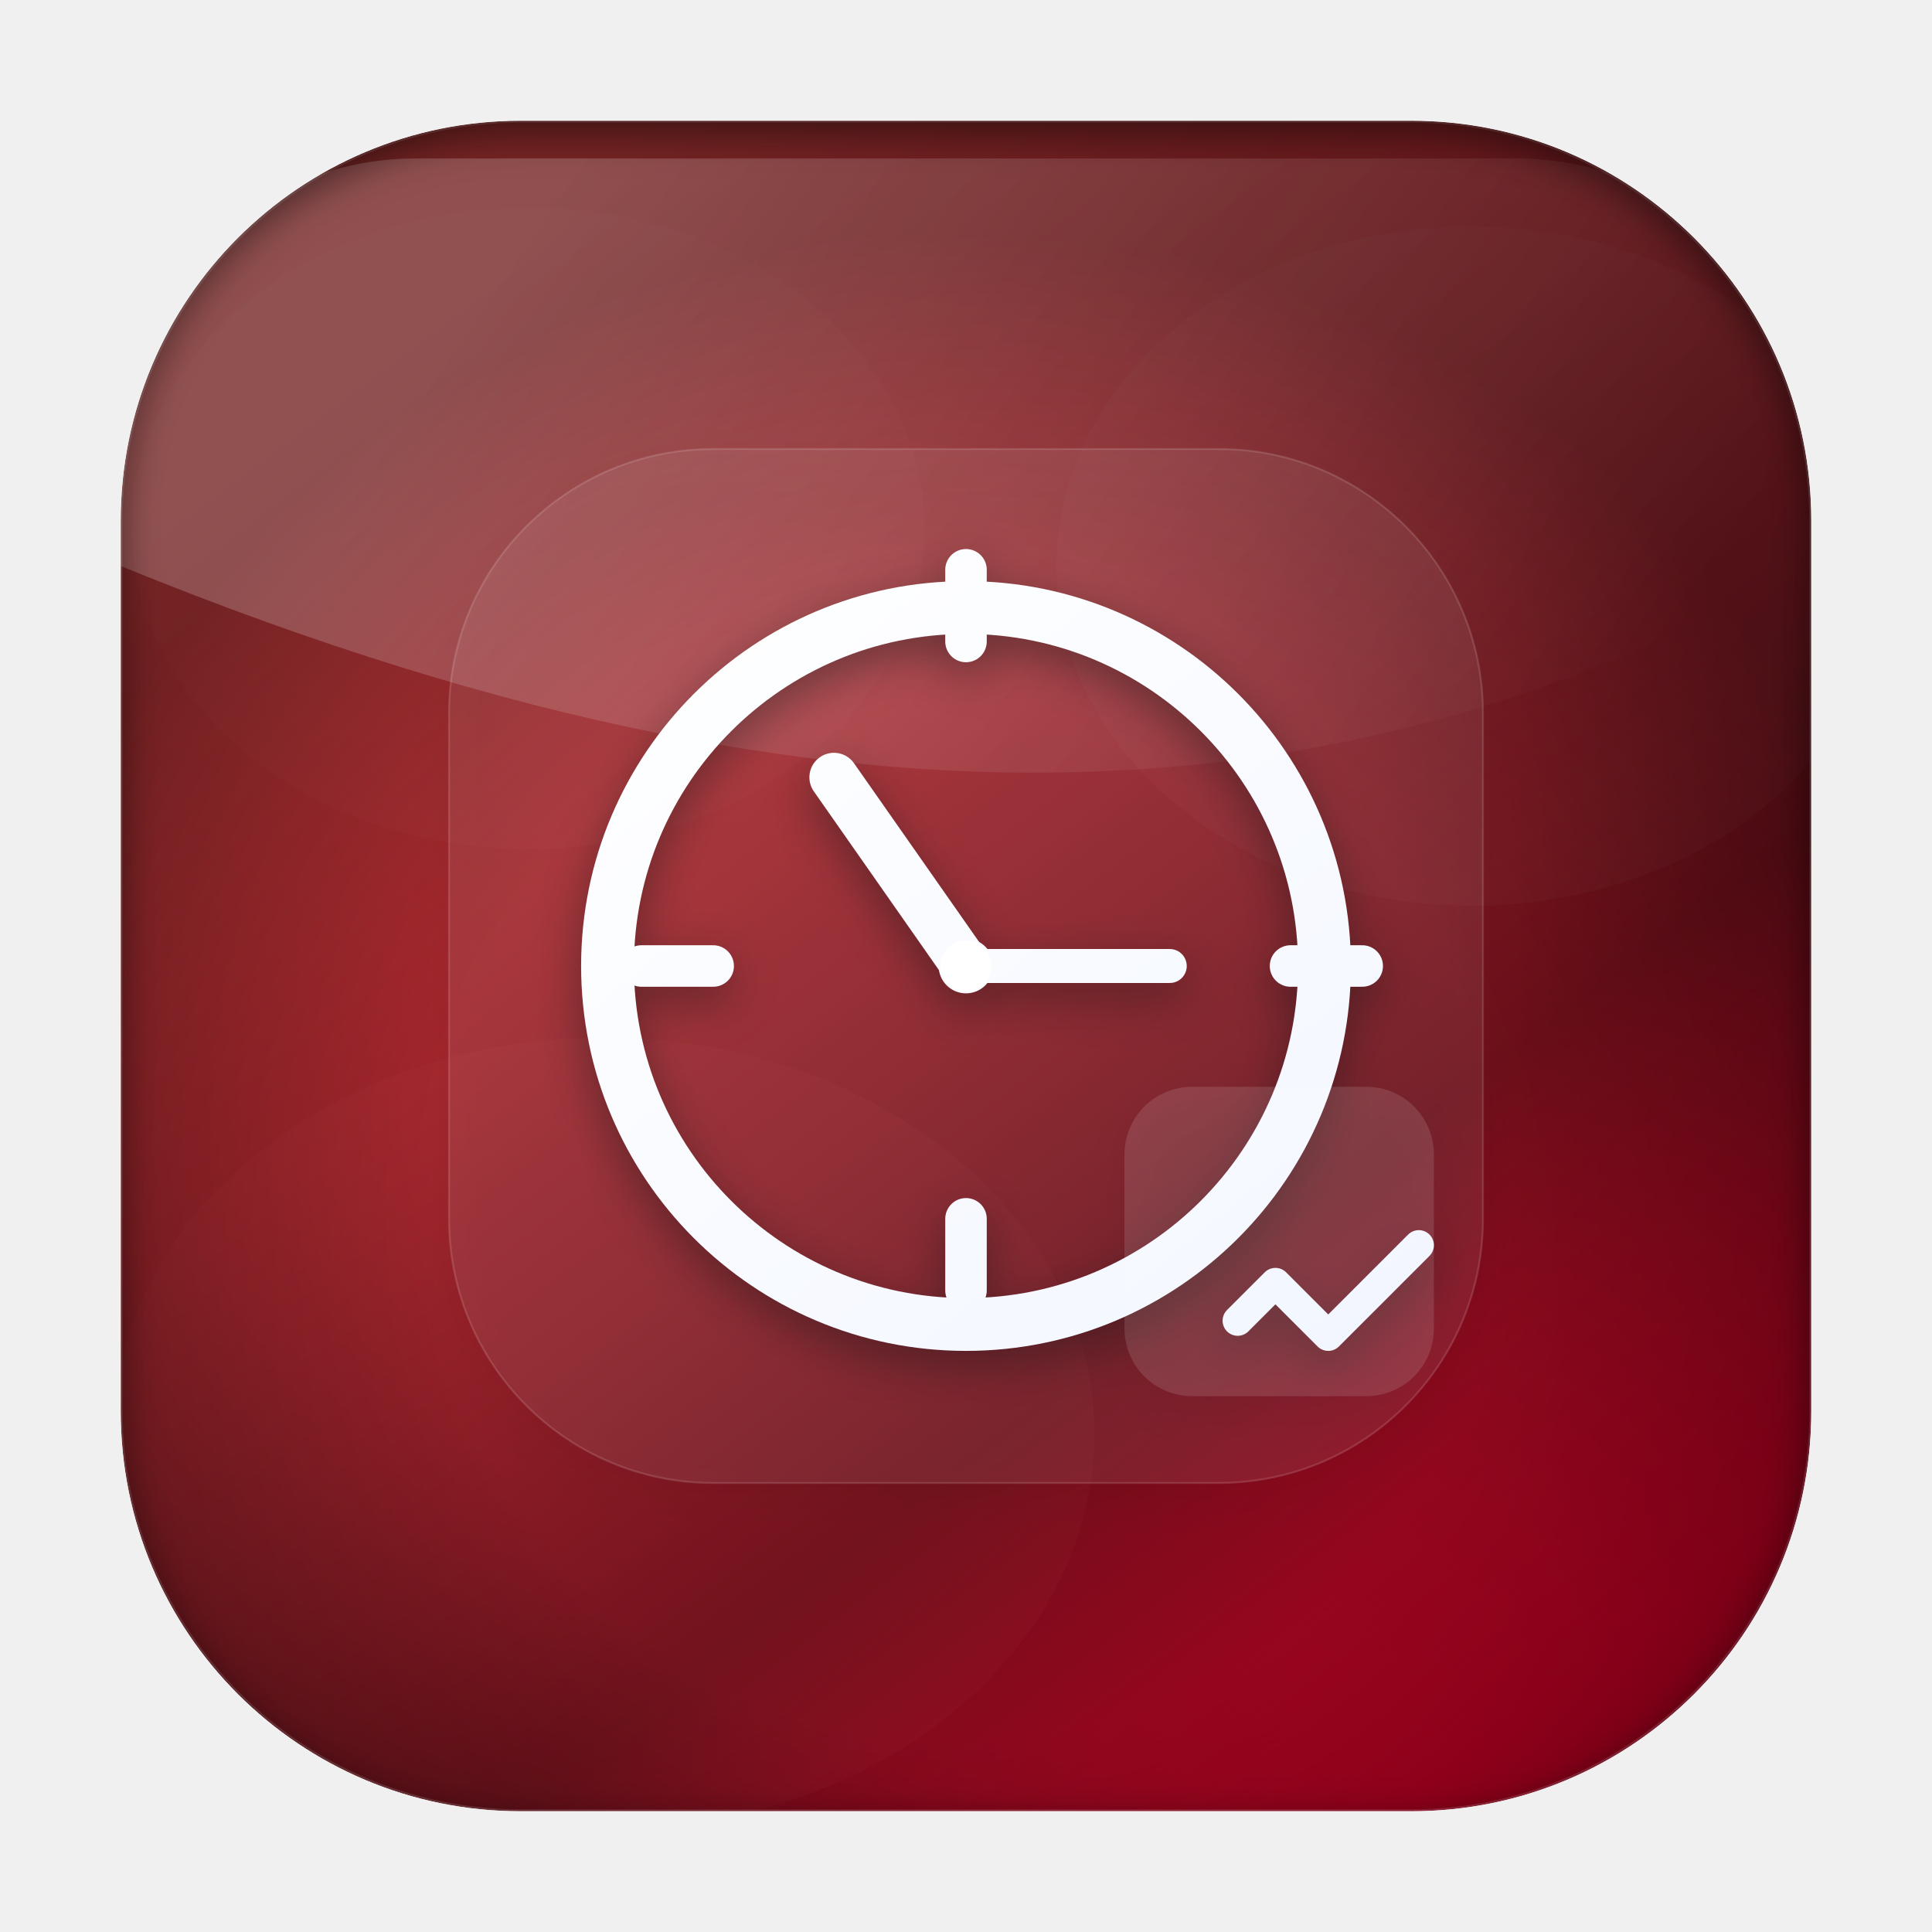
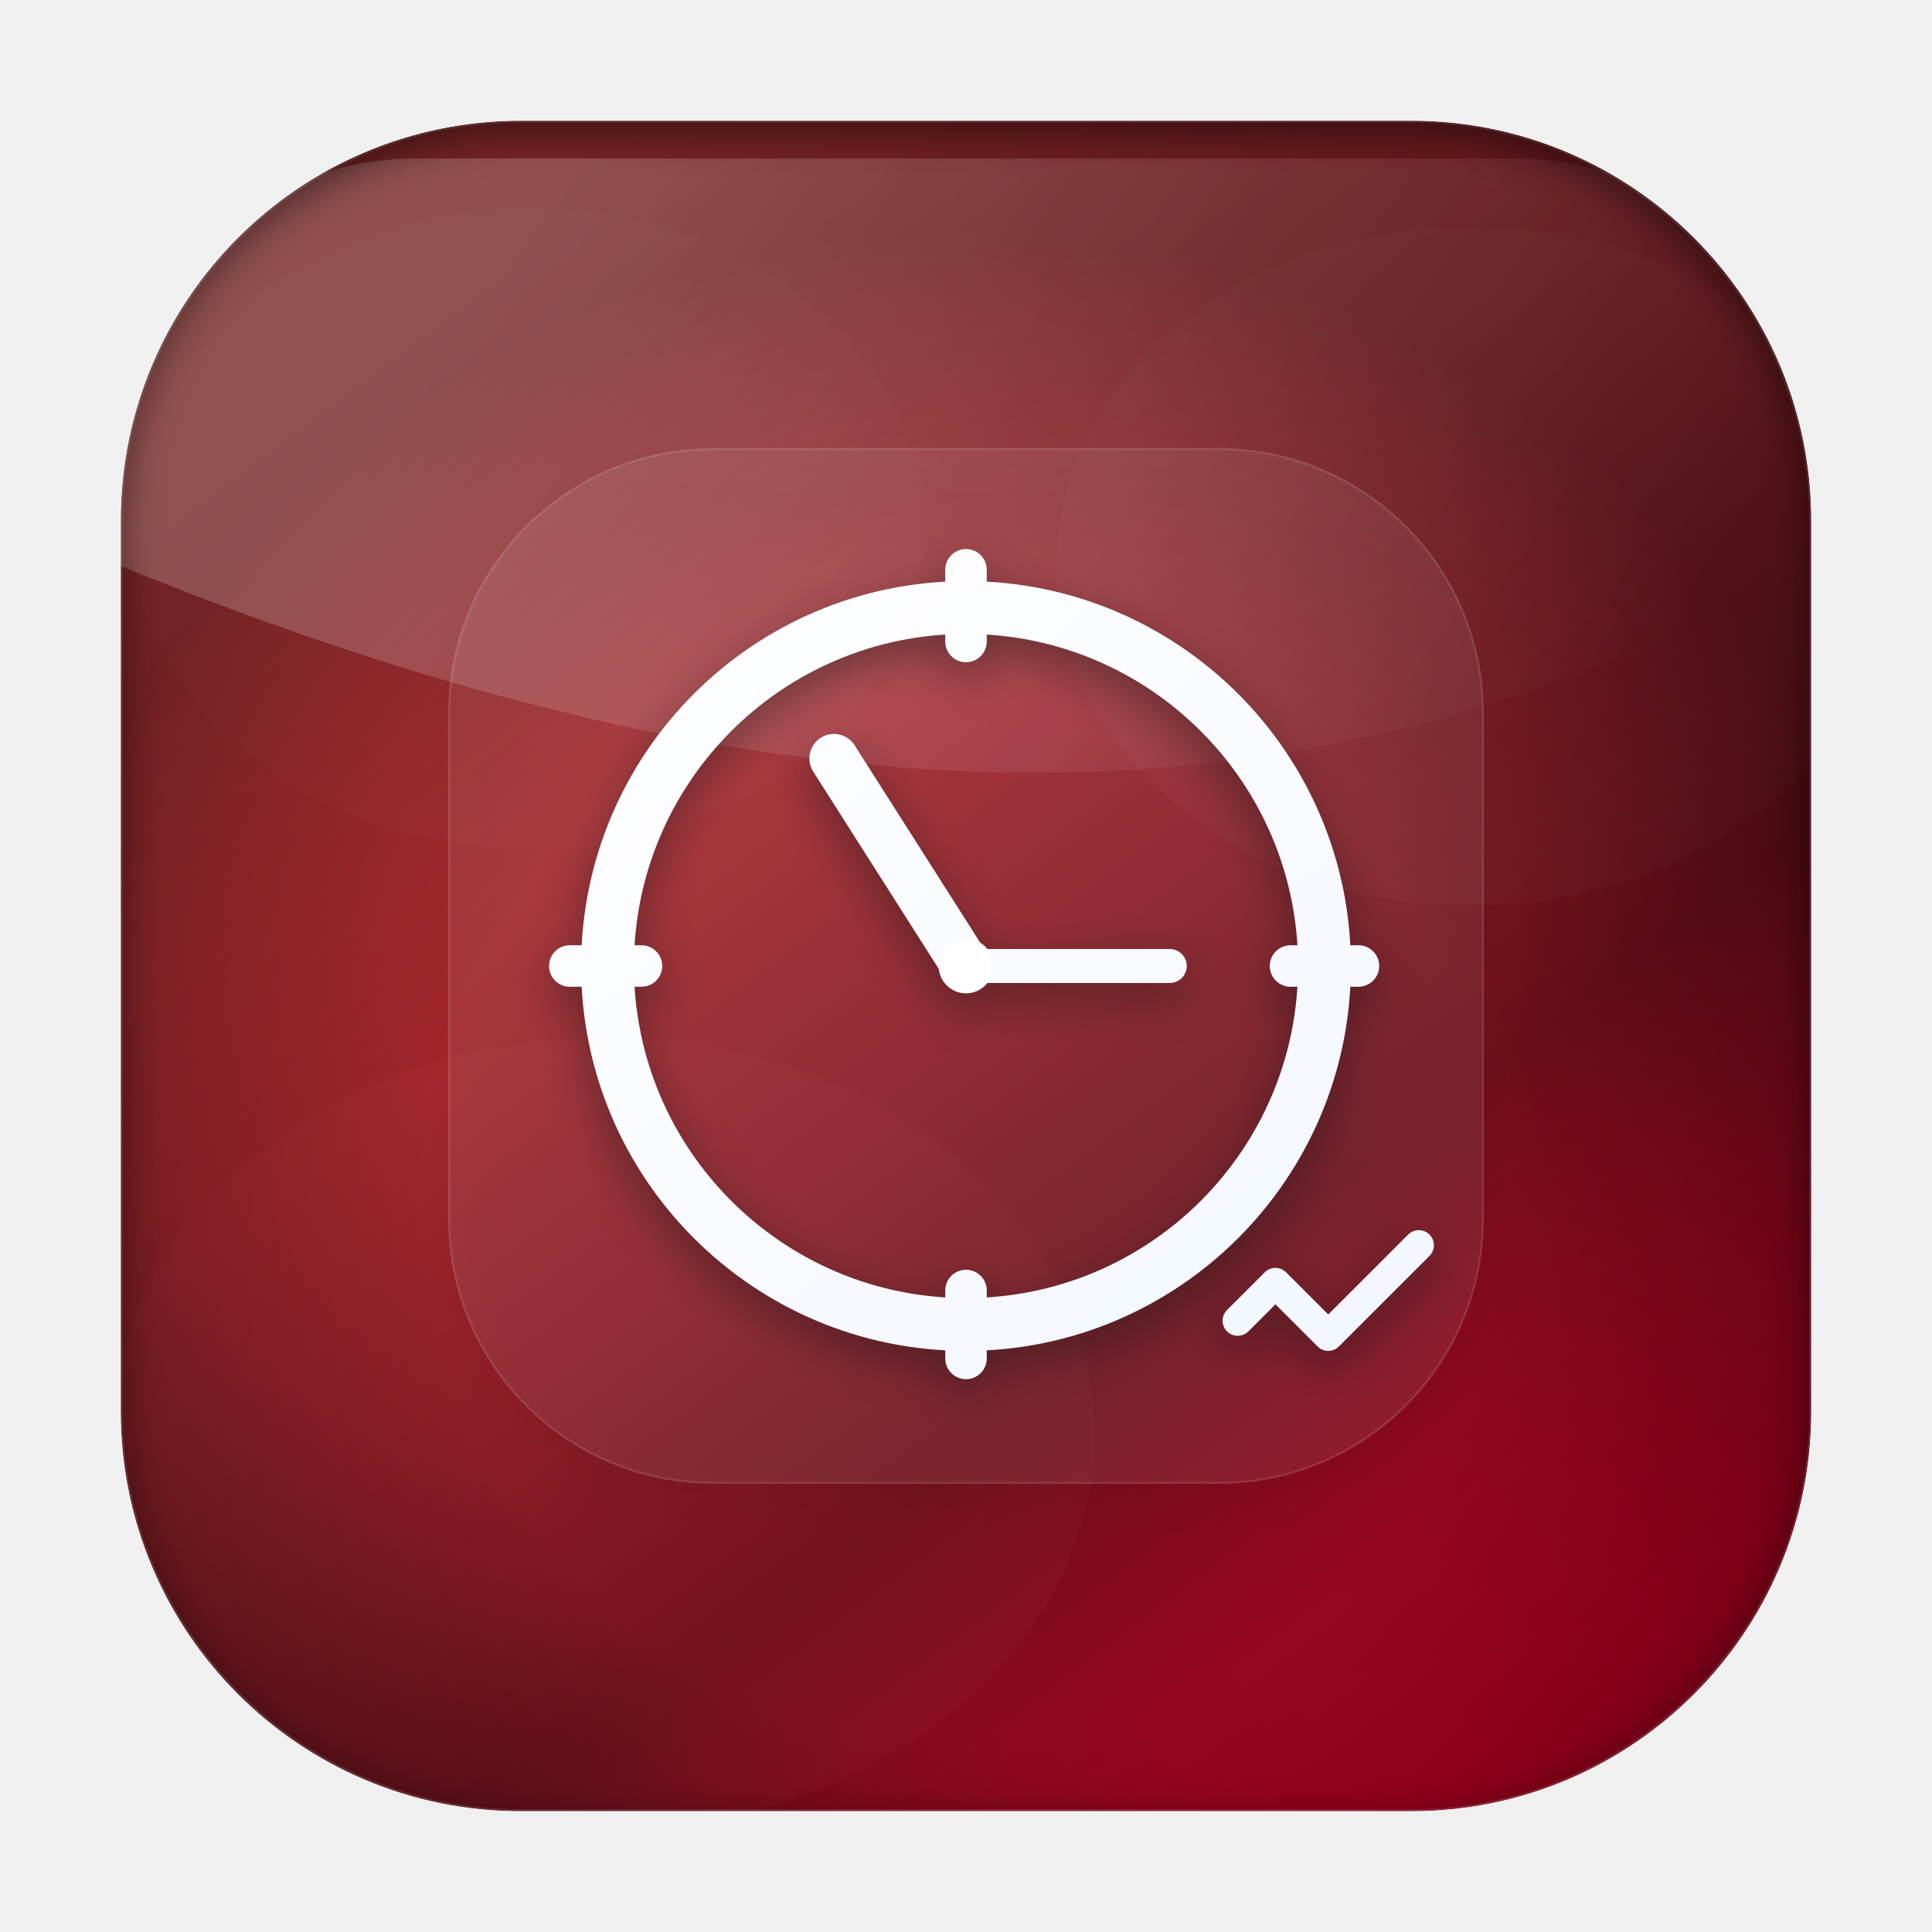
<svg xmlns="http://www.w3.org/2000/svg" width="1024" height="1024" viewBox="0 0 1024 1024" fill="none" role="img" aria-label="myHours app icon — red theme">
  <defs>
    <linearGradient id="grad-bg" x1="256" y1="128" x2="832" y2="896" gradientUnits="userSpaceOnUse">
      <stop offset="0" stop-color="#C33B3B" />
      <stop offset="0.35" stop-color="#A2252C" />
      <stop offset="0.7" stop-color="#6E0F1A" />
      <stop offset="1" stop-color="#B00020" />
    </linearGradient>
    <radialGradient id="grad-vignette" cx="0" cy="0" r="1" gradientUnits="userSpaceOnUse" gradientTransform="translate(512 640) rotate(90) scale(520)">
      <stop offset="0.55" stop-color="#00000000" />
      <stop offset="1" stop-color="#00000066" />
    </radialGradient>
    <linearGradient id="grad-sheen" x1="256" y1="160" x2="768" y2="512" gradientUnits="userSpaceOnUse">
      <stop offset="0" stop-color="#FFFFFF70" />
      <stop offset="1" stop-color="#FFFFFF00" />
    </linearGradient>
    <linearGradient id="grad-glyph" x1="352" y1="304" x2="704" y2="736" gradientUnits="userSpaceOnUse">
      <stop offset="0" stop-color="#FFFFFF" />
      <stop offset="1" stop-color="#F2F6FF" />
    </linearGradient>
    <filter id="f-drop" x="-20%" y="-20%" width="140%" height="140%" color-interpolation-filters="sRGB">
      <feOffset dy="8" in="SourceAlpha" result="o" />
      <feGaussianBlur stdDeviation="12" in="o" result="b" />
      <feColorMatrix type="matrix" values="0 0 0 0 0   0 0 0 0 0   0 0 0 0 0   0 0 0 0.45 0" in="b" result="s" />
      <feMerge>
        <feMergeNode in="s" />
        <feMergeNode in="SourceGraphic" />
      </feMerge>
    </filter>
    <filter id="f-inner" x="-20%" y="-20%" width="140%" height="140%" color-interpolation-filters="sRGB">
      <feOffset dy="6" in="SourceAlpha" result="io" />
      <feGaussianBlur in="io" stdDeviation="10" result="ib" />
      <feComposite in="ib" in2="SourceAlpha" operator="arithmetic" k2="-1" k3="1" result="icut" />
      <feColorMatrix in="icut" type="matrix" values="0 0 0 0 0   0 0 0 0 0   0 0 0 0 0   0 0 0 0.5 0" result="ishadow" />
      <feComposite in="ishadow" in2="SourceGraphic" operator="over" />
    </filter>
    <clipPath id="clip-squircle">
      <rect x="64" y="64" width="896" height="896" rx="212" ry="212" />
    </clipPath>
  </defs>
  <g clip-path="url(#clip-squircle)" filter="url(#f-inner)">
    <rect x="64" y="64" width="896" height="896" rx="212" ry="212" fill="url(#grad-bg)" />
    <g opacity="0.25">
      <ellipse cx="780" cy="300" rx="220" ry="180" fill="#FFFFFF" opacity="0.10" />
      <ellipse cx="320" cy="760" rx="260" ry="210" fill="#FF8A80" opacity="0.12" />
      <ellipse cx="280" cy="280" rx="210" ry="170" fill="#F48FB1" opacity="0.10" />
    </g>
    <rect x="64" y="64" width="896" height="896" rx="212" ry="212" fill="url(#grad-vignette)" />
    <path d="M64,240 C64,154 134,84 220,84 H804 c86,0 156,70 156,156 v60 c-220,120 -480,170 -896,0 Z" fill="url(#grad-sheen)" opacity="0.45" />
    <rect x="64.5" y="64.5" width="895" height="895" rx="212" ry="212" stroke="#FFFFFF" stroke-opacity="0.16" />
  </g>
  <g filter="url(#f-drop)">
    <rect x="238" y="238" width="548" height="548" rx="140" fill="#FFFFFF" opacity="0.08" />
    <rect x="238" y="238" width="548" height="548" rx="140" stroke="#FFFFFF" stroke-opacity="0.14" />
    <circle cx="512" cy="512" r="190" fill="none" stroke="url(#grad-glyph)" stroke-width="28" />
    <g stroke="url(#grad-glyph)" stroke-linecap="round" stroke-width="22">
      <line x1="512" y1="302" x2="512" y2="340" />
-       <line x1="722" y1="512" x2="684" y2="512" />
-       <line x1="512" y1="684" x2="512" y2="646" />
-       <line x1="340" y1="512" x2="378" y2="512" />
+       <line x1="720" y1="512" x2="684" y2="512" />
+       <line x1="512" y1="720" x2="512" y2="684" />
+       <line x1="340" y1="512" x2="302" y2="512" />
    </g>
    <g stroke="url(#grad-glyph)" stroke-linecap="round">
-       <line x1="512" y1="512" x2="442" y2="412" stroke-width="26" />
+       <line x1="512" y1="512" x2="442" y2="402" stroke-width="26" />
      <line x1="512" y1="512" x2="620" y2="512" stroke-width="18" />
      <circle cx="512" cy="512" r="14" fill="#FFFFFF" />
    </g>
-     <path d="M760 612c0-20-16-36-36-36h-92c-20 0-36 16-36 36v92c0 20 16 36 36 36h92c20 0 36-16 36-36v-92Z" fill="#FFFFFF" opacity="0.12" />
    <path d="M704 708l-28-28m-20 20 20-20m0 0 28 28 48-48" stroke="url(#grad-glyph)" stroke-width="16" stroke-linecap="round" stroke-linejoin="round" />
  </g>
</svg>
